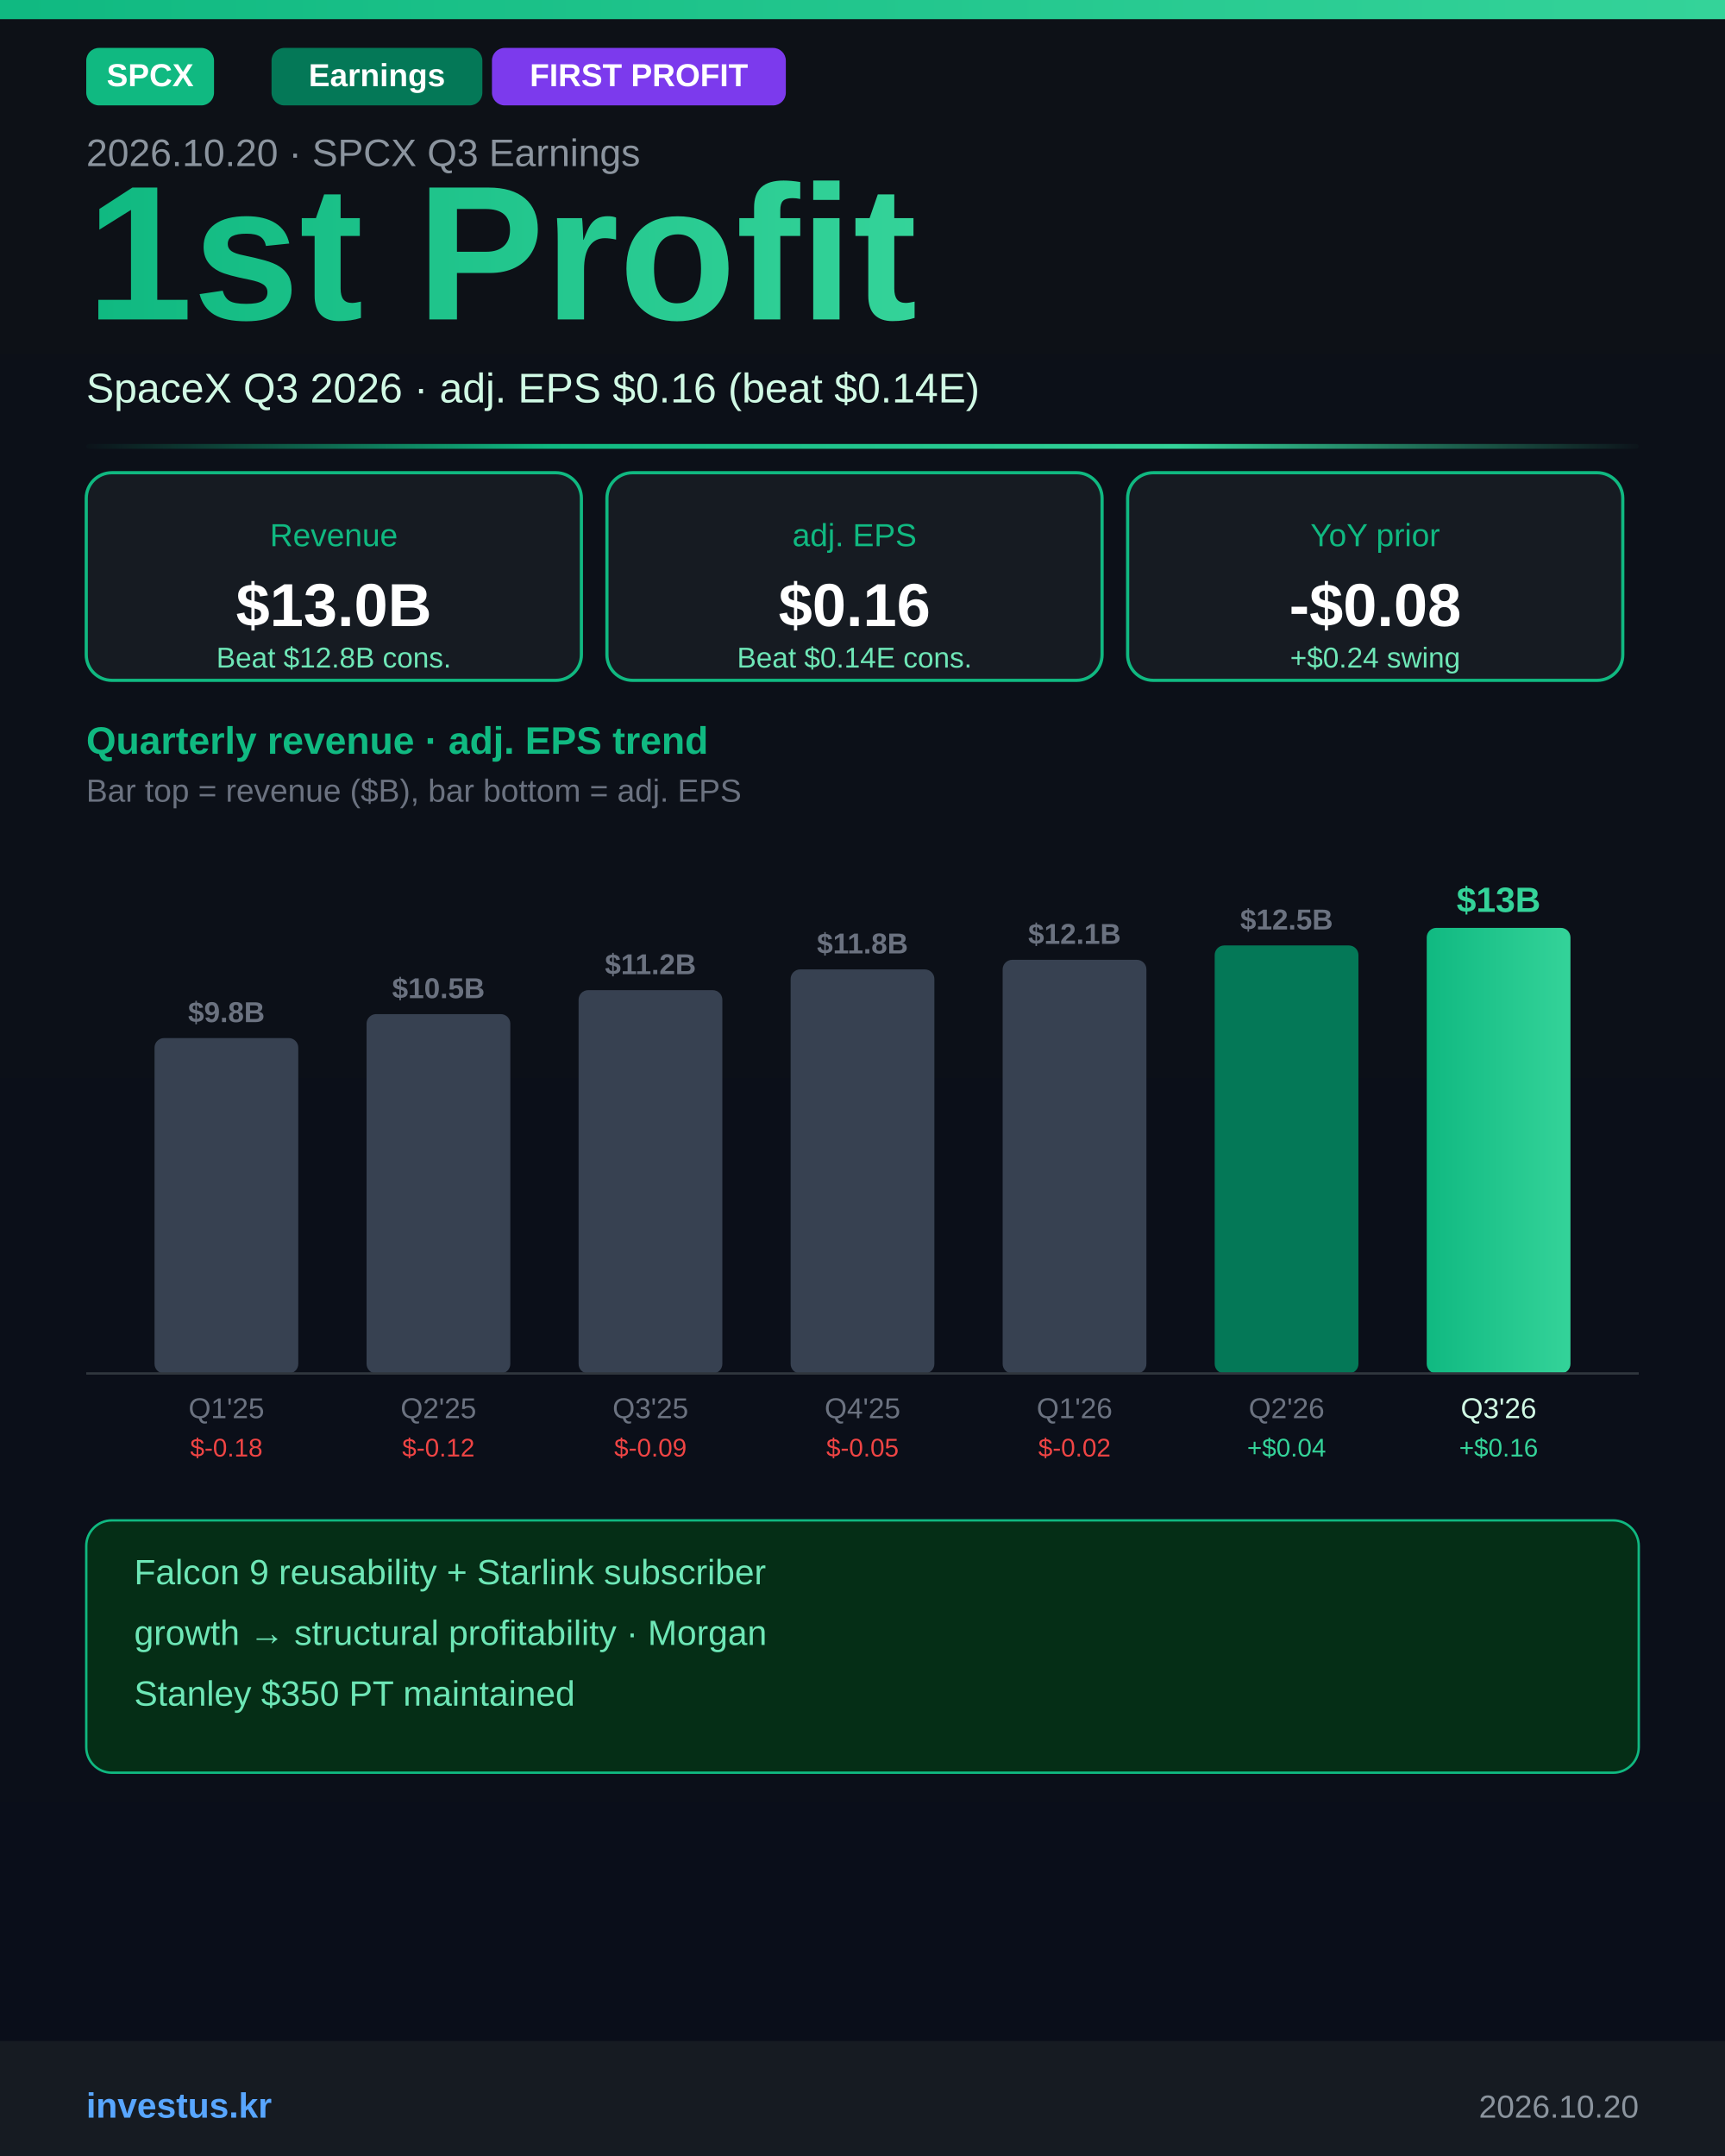
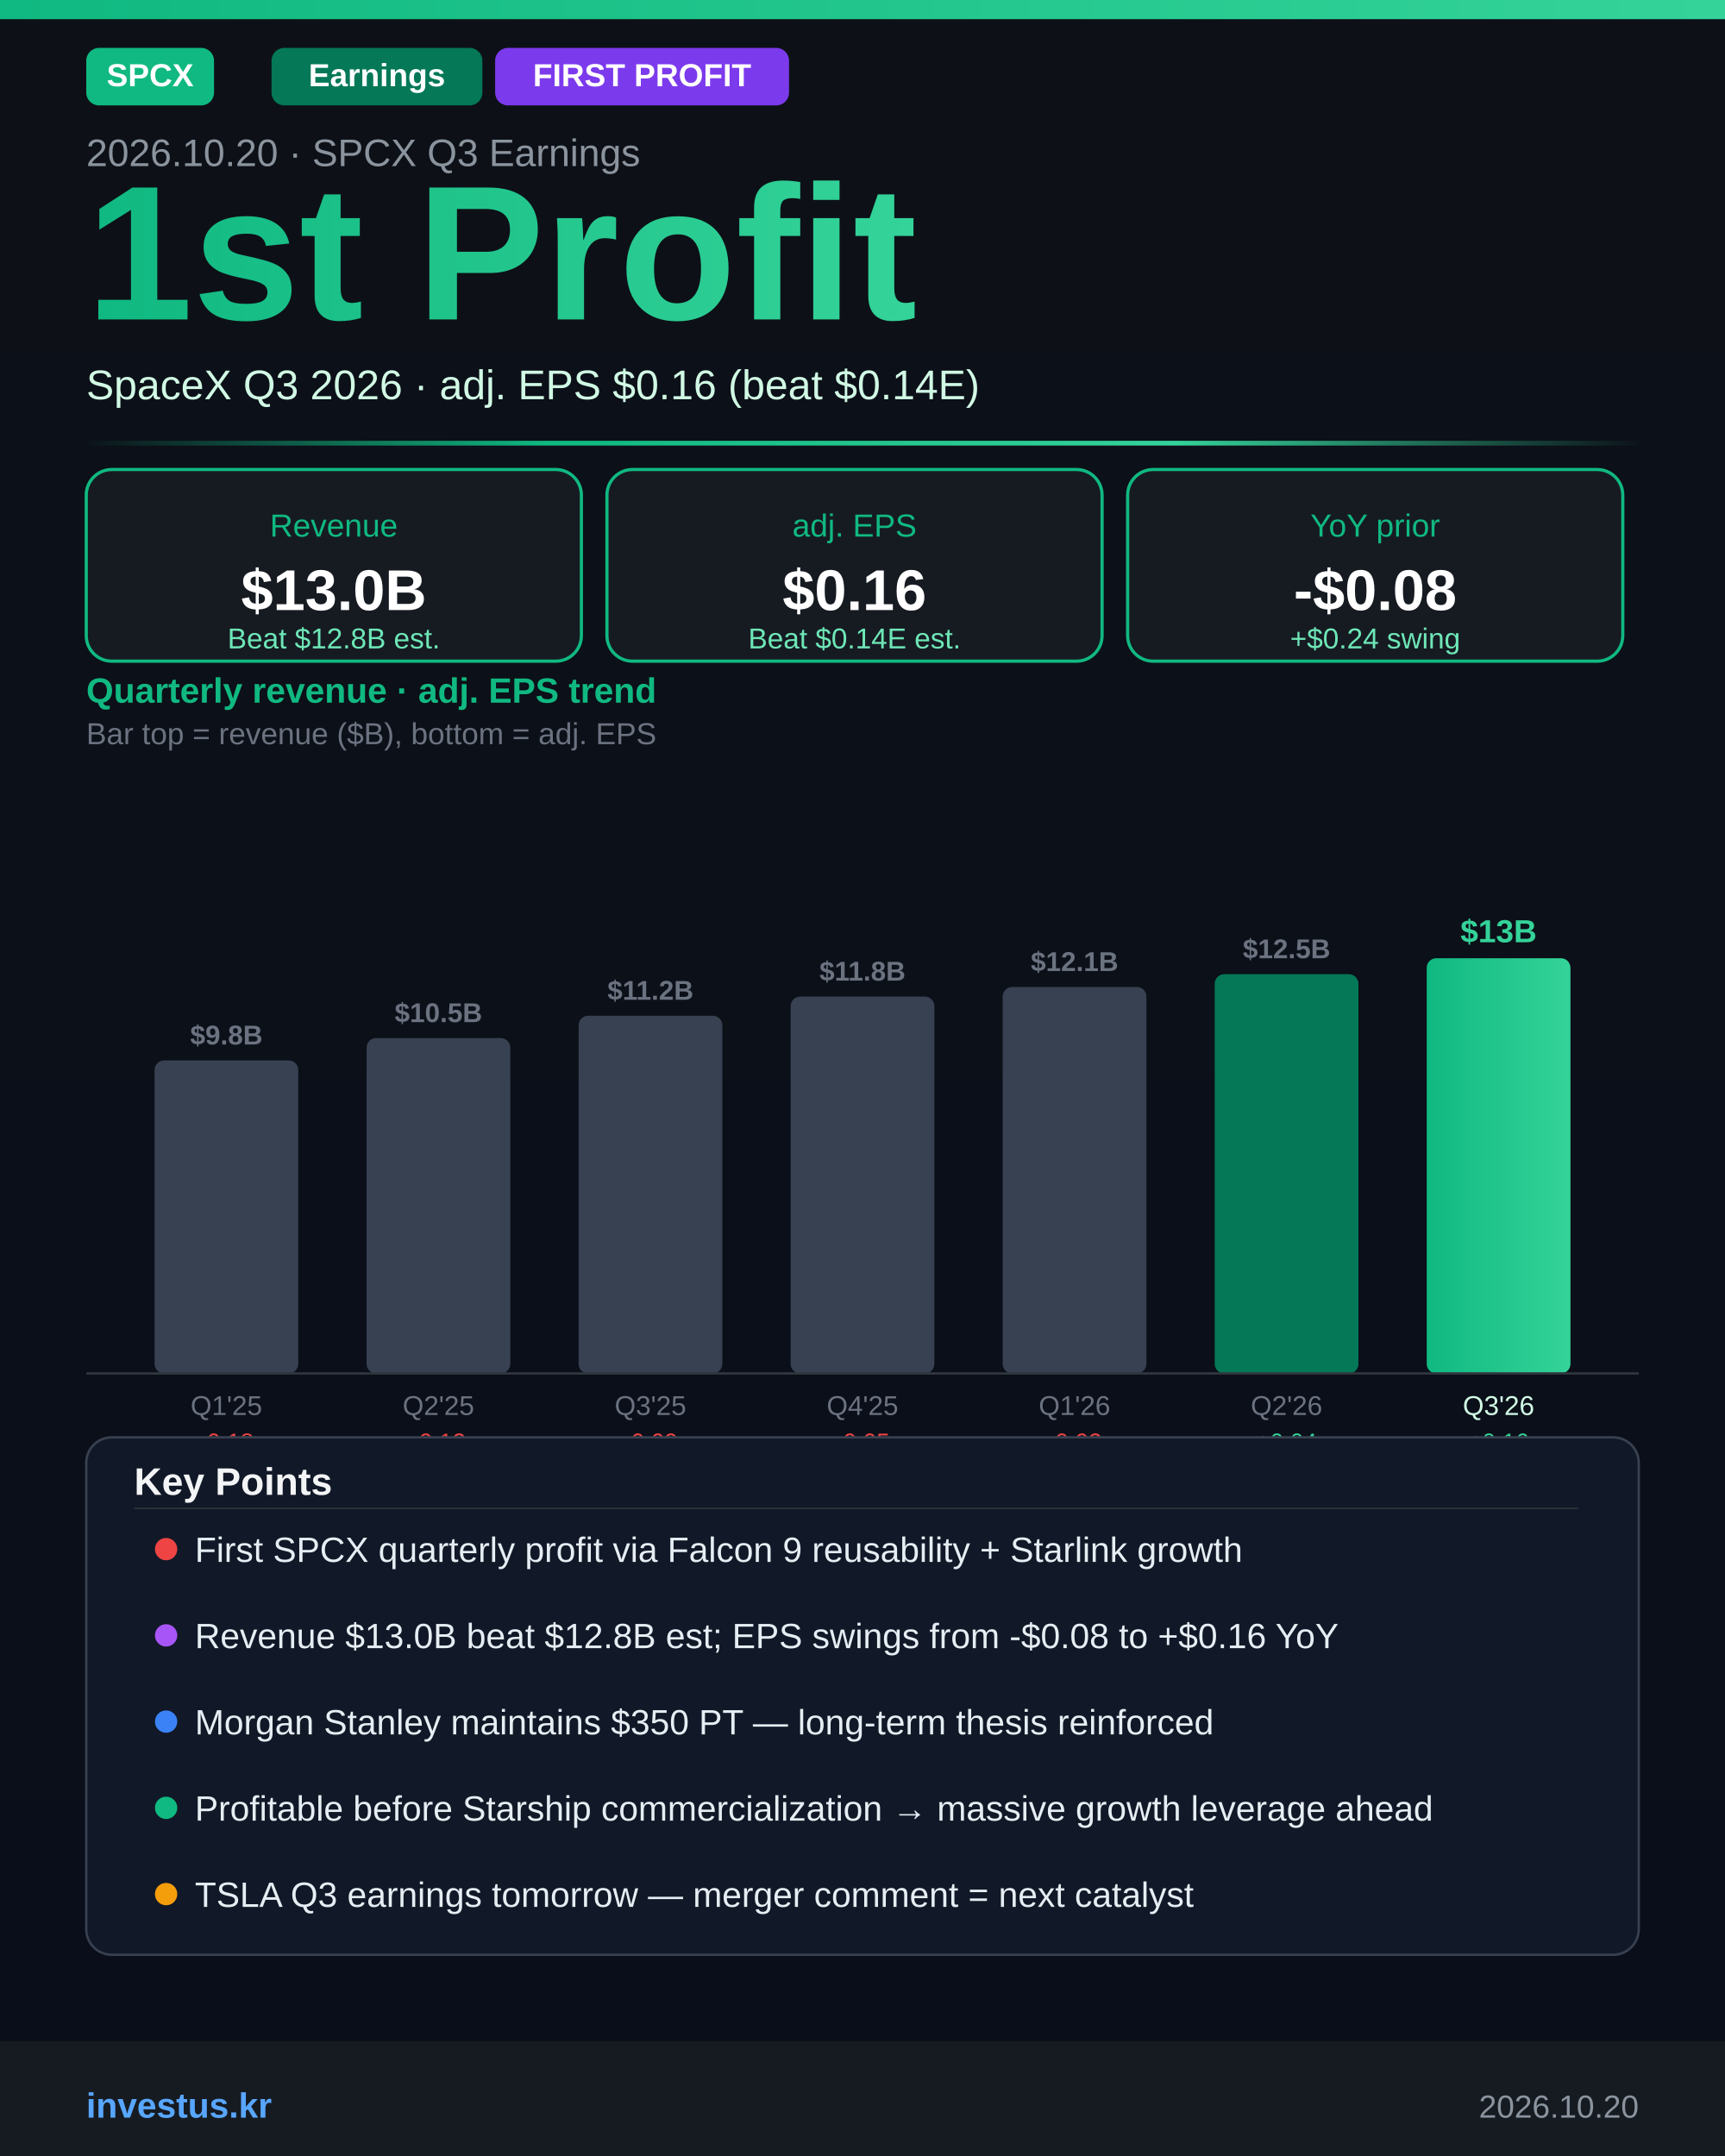
<svg xmlns="http://www.w3.org/2000/svg" width="1080" height="1350" viewBox="0 0 1080 1350">
  <defs>
    <linearGradient id="bgG" x1="0" y1="0" x2="0" y2="1">
      <stop offset="0%" stop-color="#0D1117" />
      <stop offset="100%" stop-color="#0A0E1A" />
    </linearGradient>
    <linearGradient id="tBar" x1="0%" y1="0%" x2="100%" y2="0%">
      <stop offset="0%" stop-color="#10B981" />
      <stop offset="100%" stop-color="#34D399" />
    </linearGradient>
    <linearGradient id="divG" x1="0%" y1="0%" x2="100%" y2="0%">
      <stop offset="0%" stop-color="#10B981" stop-opacity="0" />
      <stop offset="30%" stop-color="#10B981" />
      <stop offset="70%" stop-color="#34D399" />
      <stop offset="100%" stop-color="#34D399" stop-opacity="0" />
    </linearGradient>
    <linearGradient id="hG" x1="0%" y1="0%" x2="100%" y2="0%">
      <stop offset="0%" stop-color="#10B981" />
      <stop offset="100%" stop-color="#34D399" />
    </linearGradient>
    <linearGradient id="barG" x1="0%" y1="0%" x2="100%" y2="0%">
      <stop offset="0%" stop-color="#10B981" />
      <stop offset="100%" stop-color="#34D399" />
    </linearGradient>
  </defs>
  <rect width="1080" height="1350" fill="url(#bgG)" />
  <rect x="0" y="0" width="1080" height="12" fill="url(#tBar)" />
  <rect x="54" y="30" width="80" height="36" rx="8" fill="#10B981" />
  <text x="94" y="54" font-family="Arial Black,Arial,sans-serif" font-size="20" fill="#fff" text-anchor="middle" font-weight="900">SPCX</text>
  <rect x="170" y="30" width="132" height="36" rx="8" fill="#047857" />
  <text x="236" y="54" font-family="Arial Black,Arial,sans-serif" font-size="20" fill="#fff" text-anchor="middle" font-weight="900">Earnings</text>
-   <rect x="308" y="30" width="184" height="36" rx="8" fill="#7C3AED" />
-   <text x="400" y="54" font-family="Arial Black,Arial,sans-serif" font-size="20" fill="#fff" text-anchor="middle" font-weight="900">FIRST PROFIT</text>
+   <rect x="310" y="30" width="184" height="36" rx="8" fill="#7C3AED" />
+   <text x="402" y="54" font-family="Arial Black,Arial,sans-serif" font-size="20" fill="#fff" text-anchor="middle" font-weight="900">FIRST PROFIT</text>
  <text x="54" y="104" font-family="Arial,sans-serif" font-size="24" fill="#8B949E">2026.10.20 · SPCX Q3 Earnings</text>
  <text x="54" y="200" font-family="Arial Black,Arial,sans-serif" font-size="120" fill="url(#hG)" font-weight="900">1st Profit</text>
-   <text x="54" y="252" font-family="Arial,sans-serif" font-size="26" fill="#D1FAE5">SpaceX Q3 2026 · adj. EPS $0.16 (beat $0.14E)</text>
-   <rect x="54" y="278" width="972" height="3" fill="url(#divG)" rx="2" />
-   <rect x="54" y="296" width="310" height="130" rx="16" fill="#161B22" stroke="#10B981" stroke-width="2" />
-   <text x="209" y="342" font-family="Arial,sans-serif" font-size="20" fill="#10B981" text-anchor="middle">Revenue</text>
-   <text x="209" y="392" font-family="Arial Black,Arial,sans-serif" font-size="38" fill="#fff" text-anchor="middle" font-weight="900">$13.0B</text>
-   <text x="209" y="418" font-family="Arial,sans-serif" font-size="18" fill="#6EE7B7" text-anchor="middle">Beat $12.8B cons.</text>
-   <rect x="380" y="296" width="310" height="130" rx="16" fill="#161B22" stroke="#10B981" stroke-width="2" />
-   <text x="535" y="342" font-family="Arial,sans-serif" font-size="20" fill="#10B981" text-anchor="middle">adj. EPS</text>
-   <text x="535" y="392" font-family="Arial Black,Arial,sans-serif" font-size="38" fill="#fff" text-anchor="middle" font-weight="900">$0.16</text>
-   <text x="535" y="418" font-family="Arial,sans-serif" font-size="18" fill="#6EE7B7" text-anchor="middle">Beat $0.14E cons.</text>
-   <rect x="706" y="296" width="310" height="130" rx="16" fill="#161B22" stroke="#10B981" stroke-width="2" />
-   <text x="861" y="342" font-family="Arial,sans-serif" font-size="20" fill="#10B981" text-anchor="middle">YoY prior</text>
-   <text x="861" y="392" font-family="Arial Black,Arial,sans-serif" font-size="38" fill="#fff" text-anchor="middle" font-weight="900">-$0.08</text>
-   <text x="861" y="418" font-family="Arial,sans-serif" font-size="18" fill="#6EE7B7" text-anchor="middle">+$0.24 swing</text>
-   <text x="54" y="472" font-family="Arial Black,Arial,sans-serif" font-size="24" fill="#10B981" font-weight="900">Quarterly revenue · adj. EPS trend</text>
-   <text x="54" y="502" font-family="Arial,sans-serif" font-size="20" fill="#6B7280">Bar top = revenue ($B), bar bottom = adj. EPS</text>
-   <rect x="96.75" y="650" width="90" height="210" rx="6" fill="#374151" />
-   <text x="141.75" y="640" font-family="Arial Black,Arial,sans-serif" font-size="18" fill="#6B7280" text-anchor="middle" font-weight="900">$9.8B</text>
-   <text x="141.75" y="888" font-family="Arial,sans-serif" font-size="18" fill="#6B7280" text-anchor="middle">Q1'25</text>
-   <text x="141.75" y="912" font-family="Arial,sans-serif" font-size="16" fill="#EF4444" text-anchor="middle">$-0.18</text>
-   <rect x="229.5" y="635" width="90" height="225" rx="6" fill="#374151" />
-   <text x="274.5" y="625" font-family="Arial Black,Arial,sans-serif" font-size="18" fill="#6B7280" text-anchor="middle" font-weight="900">$10.5B</text>
-   <text x="274.5" y="888" font-family="Arial,sans-serif" font-size="18" fill="#6B7280" text-anchor="middle">Q2'25</text>
-   <text x="274.5" y="912" font-family="Arial,sans-serif" font-size="16" fill="#EF4444" text-anchor="middle">$-0.12</text>
-   <rect x="362.25" y="620" width="90" height="240" rx="6" fill="#374151" />
-   <text x="407.25" y="610" font-family="Arial Black,Arial,sans-serif" font-size="18" fill="#6B7280" text-anchor="middle" font-weight="900">$11.2B</text>
-   <text x="407.25" y="888" font-family="Arial,sans-serif" font-size="18" fill="#6B7280" text-anchor="middle">Q3'25</text>
-   <text x="407.25" y="912" font-family="Arial,sans-serif" font-size="16" fill="#EF4444" text-anchor="middle">$-0.09</text>
-   <rect x="495" y="607" width="90" height="253" rx="6" fill="#374151" />
-   <text x="540" y="597" font-family="Arial Black,Arial,sans-serif" font-size="18" fill="#6B7280" text-anchor="middle" font-weight="900">$11.8B</text>
-   <text x="540" y="888" font-family="Arial,sans-serif" font-size="18" fill="#6B7280" text-anchor="middle">Q4'25</text>
-   <text x="540" y="912" font-family="Arial,sans-serif" font-size="16" fill="#EF4444" text-anchor="middle">$-0.05</text>
-   <rect x="627.75" y="601" width="90" height="259" rx="6" fill="#374151" />
-   <text x="672.75" y="591" font-family="Arial Black,Arial,sans-serif" font-size="18" fill="#6B7280" text-anchor="middle" font-weight="900">$12.1B</text>
-   <text x="672.75" y="888" font-family="Arial,sans-serif" font-size="18" fill="#6B7280" text-anchor="middle">Q1'26</text>
-   <text x="672.75" y="912" font-family="Arial,sans-serif" font-size="16" fill="#EF4444" text-anchor="middle">$-0.02</text>
-   <rect x="760.5" y="592" width="90" height="268" rx="6" fill="#047857" />
-   <text x="805.5" y="582" font-family="Arial Black,Arial,sans-serif" font-size="18" fill="#6B7280" text-anchor="middle" font-weight="900">$12.5B</text>
-   <text x="805.5" y="888" font-family="Arial,sans-serif" font-size="18" fill="#6B7280" text-anchor="middle">Q2'26</text>
-   <text x="805.5" y="912" font-family="Arial,sans-serif" font-size="16" fill="#34D399" text-anchor="middle">+$0.04</text>
-   <rect x="893.25" y="581" width="90" height="279" rx="6" fill="url(#barG)" />
-   <text x="938.25" y="571" font-family="Arial Black,Arial,sans-serif" font-size="22" fill="#34D399" text-anchor="middle" font-weight="900">$13B</text>
-   <text x="938.25" y="888" font-family="Arial,sans-serif" font-size="18" fill="#D1FAE5" text-anchor="middle">Q3'26</text>
-   <text x="938.25" y="912" font-family="Arial,sans-serif" font-size="16" fill="#34D399" text-anchor="middle">+$0.16</text>
+   <text x="54" y="250" font-family="Arial,sans-serif" font-size="26" fill="#D1FAE5">SpaceX Q3 2026 · adj. EPS $0.16 (beat $0.14E)</text>
+   <rect x="54" y="276" width="972" height="3" fill="url(#divG)" rx="2" />
+   <rect x="54" y="294" width="310" height="120" rx="16" fill="#161B22" stroke="#10B981" stroke-width="2" />
+   <text x="209" y="336" font-family="Arial,sans-serif" font-size="20" fill="#10B981" text-anchor="middle">Revenue</text>
+   <text x="209" y="382" font-family="Arial Black,Arial,sans-serif" font-size="36" fill="#fff" text-anchor="middle" font-weight="900">$13.0B</text>
+   <text x="209" y="406" font-family="Arial,sans-serif" font-size="18" fill="#6EE7B7" text-anchor="middle">Beat $12.8B est.</text>
+   <rect x="380" y="294" width="310" height="120" rx="16" fill="#161B22" stroke="#10B981" stroke-width="2" />
+   <text x="535" y="336" font-family="Arial,sans-serif" font-size="20" fill="#10B981" text-anchor="middle">adj. EPS</text>
+   <text x="535" y="382" font-family="Arial Black,Arial,sans-serif" font-size="36" fill="#fff" text-anchor="middle" font-weight="900">$0.16</text>
+   <text x="535" y="406" font-family="Arial,sans-serif" font-size="18" fill="#6EE7B7" text-anchor="middle">Beat $0.14E est.</text>
+   <rect x="706" y="294" width="310" height="120" rx="16" fill="#161B22" stroke="#10B981" stroke-width="2" />
+   <text x="861" y="336" font-family="Arial,sans-serif" font-size="20" fill="#10B981" text-anchor="middle">YoY prior</text>
+   <text x="861" y="382" font-family="Arial Black,Arial,sans-serif" font-size="36" fill="#fff" text-anchor="middle" font-weight="900">-$0.08</text>
+   <text x="861" y="406" font-family="Arial,sans-serif" font-size="18" fill="#6EE7B7" text-anchor="middle">+$0.24 swing</text>
+   <text x="54" y="440" font-family="Arial Black,Arial,sans-serif" font-size="22" fill="#10B981" font-weight="900">Quarterly revenue · adj. EPS trend</text>
+   <text x="54" y="466" font-family="Arial,sans-serif" font-size="19" fill="#6B7280">Bar top = revenue ($B), bottom = adj. EPS</text>
+   <rect x="96.75" y="664" width="90" height="196" rx="6" fill="#374151" />
+   <text x="141.75" y="654" font-family="Arial Black,Arial,sans-serif" font-size="17" fill="#6B7280" text-anchor="middle" font-weight="900">$9.8B</text>
+   <text x="141.75" y="886" font-family="Arial,sans-serif" font-size="17" fill="#6B7280" text-anchor="middle">Q1'25</text>
+   <text x="141.75" y="908" font-family="Arial,sans-serif" font-size="15" fill="#EF4444" text-anchor="middle">-0.18</text>
+   <rect x="229.5" y="650" width="90" height="210" rx="6" fill="#374151" />
+   <text x="274.5" y="640" font-family="Arial Black,Arial,sans-serif" font-size="17" fill="#6B7280" text-anchor="middle" font-weight="900">$10.5B</text>
+   <text x="274.5" y="886" font-family="Arial,sans-serif" font-size="17" fill="#6B7280" text-anchor="middle">Q2'25</text>
+   <text x="274.5" y="908" font-family="Arial,sans-serif" font-size="15" fill="#EF4444" text-anchor="middle">-0.12</text>
+   <rect x="362.25" y="636" width="90" height="224" rx="6" fill="#374151" />
+   <text x="407.25" y="626" font-family="Arial Black,Arial,sans-serif" font-size="17" fill="#6B7280" text-anchor="middle" font-weight="900">$11.2B</text>
+   <text x="407.25" y="886" font-family="Arial,sans-serif" font-size="17" fill="#6B7280" text-anchor="middle">Q3'25</text>
+   <text x="407.25" y="908" font-family="Arial,sans-serif" font-size="15" fill="#EF4444" text-anchor="middle">-0.09</text>
+   <rect x="495" y="624" width="90" height="236" rx="6" fill="#374151" />
+   <text x="540" y="614" font-family="Arial Black,Arial,sans-serif" font-size="17" fill="#6B7280" text-anchor="middle" font-weight="900">$11.8B</text>
+   <text x="540" y="886" font-family="Arial,sans-serif" font-size="17" fill="#6B7280" text-anchor="middle">Q4'25</text>
+   <text x="540" y="908" font-family="Arial,sans-serif" font-size="15" fill="#EF4444" text-anchor="middle">-0.05</text>
+   <rect x="627.75" y="618" width="90" height="242" rx="6" fill="#374151" />
+   <text x="672.75" y="608" font-family="Arial Black,Arial,sans-serif" font-size="17" fill="#6B7280" text-anchor="middle" font-weight="900">$12.1B</text>
+   <text x="672.75" y="886" font-family="Arial,sans-serif" font-size="17" fill="#6B7280" text-anchor="middle">Q1'26</text>
+   <text x="672.75" y="908" font-family="Arial,sans-serif" font-size="15" fill="#EF4444" text-anchor="middle">-0.02</text>
+   <rect x="760.5" y="610" width="90" height="250" rx="6" fill="#047857" />
+   <text x="805.5" y="600" font-family="Arial Black,Arial,sans-serif" font-size="17" fill="#6B7280" text-anchor="middle" font-weight="900">$12.5B</text>
+   <text x="805.5" y="886" font-family="Arial,sans-serif" font-size="17" fill="#6B7280" text-anchor="middle">Q2'26</text>
+   <text x="805.5" y="908" font-family="Arial,sans-serif" font-size="15" fill="#34D399" text-anchor="middle">+0.04</text>
+   <rect x="893.25" y="600" width="90" height="260" rx="6" fill="url(#barG)" />
+   <text x="938.25" y="590" font-family="Arial Black,Arial,sans-serif" font-size="20" fill="#34D399" text-anchor="middle" font-weight="900">$13B</text>
+   <text x="938.25" y="886" font-family="Arial,sans-serif" font-size="17" fill="#D1FAE5" text-anchor="middle">Q3'26</text>
+   <text x="938.25" y="908" font-family="Arial,sans-serif" font-size="15" fill="#34D399" text-anchor="middle">+0.16</text>
  <line x1="54" y1="860" x2="1026" y2="860" stroke="#30363D" stroke-width="1.5" />
-   <rect x="54" y="952" width="972" height="158" rx="16" fill="#052E16" stroke="#10B981" stroke-width="1.5" />
-   <text x="84" y="992" font-family="Arial,sans-serif" font-size="22" fill="#6EE7B7">Falcon 9 reusability + Starlink subscriber</text>
-   <text x="84" y="1030" font-family="Arial,sans-serif" font-size="22" fill="#6EE7B7">growth → structural profitability · Morgan</text>
-   <text x="84" y="1068" font-family="Arial,sans-serif" font-size="22" fill="#6EE7B7">Stanley $350 PT maintained</text>
+   <rect x="54" y="900" width="972" height="324" rx="16" fill="#111827" stroke="#374151" stroke-width="1.5" />
+   <text x="84" y="936" font-family="Arial Black,Arial,sans-serif" font-size="24" fill="#F3F4F6" font-weight="900">Key Points</text>
+   <rect x="84" y="944" width="904" height="1" fill="#2D333B" />
+   <circle cx="104" cy="970" r="7" fill="#EF4444" />
+   <text x="122" y="978" font-family="Arial,sans-serif" font-size="22" fill="#E6EDF3">First SPCX quarterly profit via Falcon 9 reusability + Starlink growth</text>
+   <circle cx="104" cy="1024" r="7" fill="#A855F7" />
+   <text x="122" y="1032" font-family="Arial,sans-serif" font-size="22" fill="#E6EDF3">Revenue $13.0B beat $12.8B est; EPS swings from -$0.08 to +$0.16 YoY</text>
+   <circle cx="104" cy="1078" r="7" fill="#3B82F6" />
+   <text x="122" y="1086" font-family="Arial,sans-serif" font-size="22" fill="#E6EDF3">Morgan Stanley maintains $350 PT — long-term thesis reinforced</text>
+   <circle cx="104" cy="1132" r="7" fill="#10B981" />
+   <text x="122" y="1140" font-family="Arial,sans-serif" font-size="22" fill="#E6EDF3">Profitable before Starship commercialization → massive growth leverage ahead</text>
+   <circle cx="104" cy="1186" r="7" fill="#F59E0B" />
+   <text x="122" y="1194" font-family="Arial,sans-serif" font-size="22" fill="#E6EDF3">TSLA Q3 earnings tomorrow — merger comment = next catalyst</text>
  <rect x="0" y="1278" width="1080" height="72" fill="#161B22" />
  <text x="54" y="1326" font-family="Arial Black,Arial,sans-serif" font-size="22" fill="#58A6FF" font-weight="900">investus.kr</text>
  <text x="1026" y="1326" font-family="Arial,sans-serif" font-size="20" fill="#8B949E" text-anchor="end">2026.10.20</text>
</svg>
